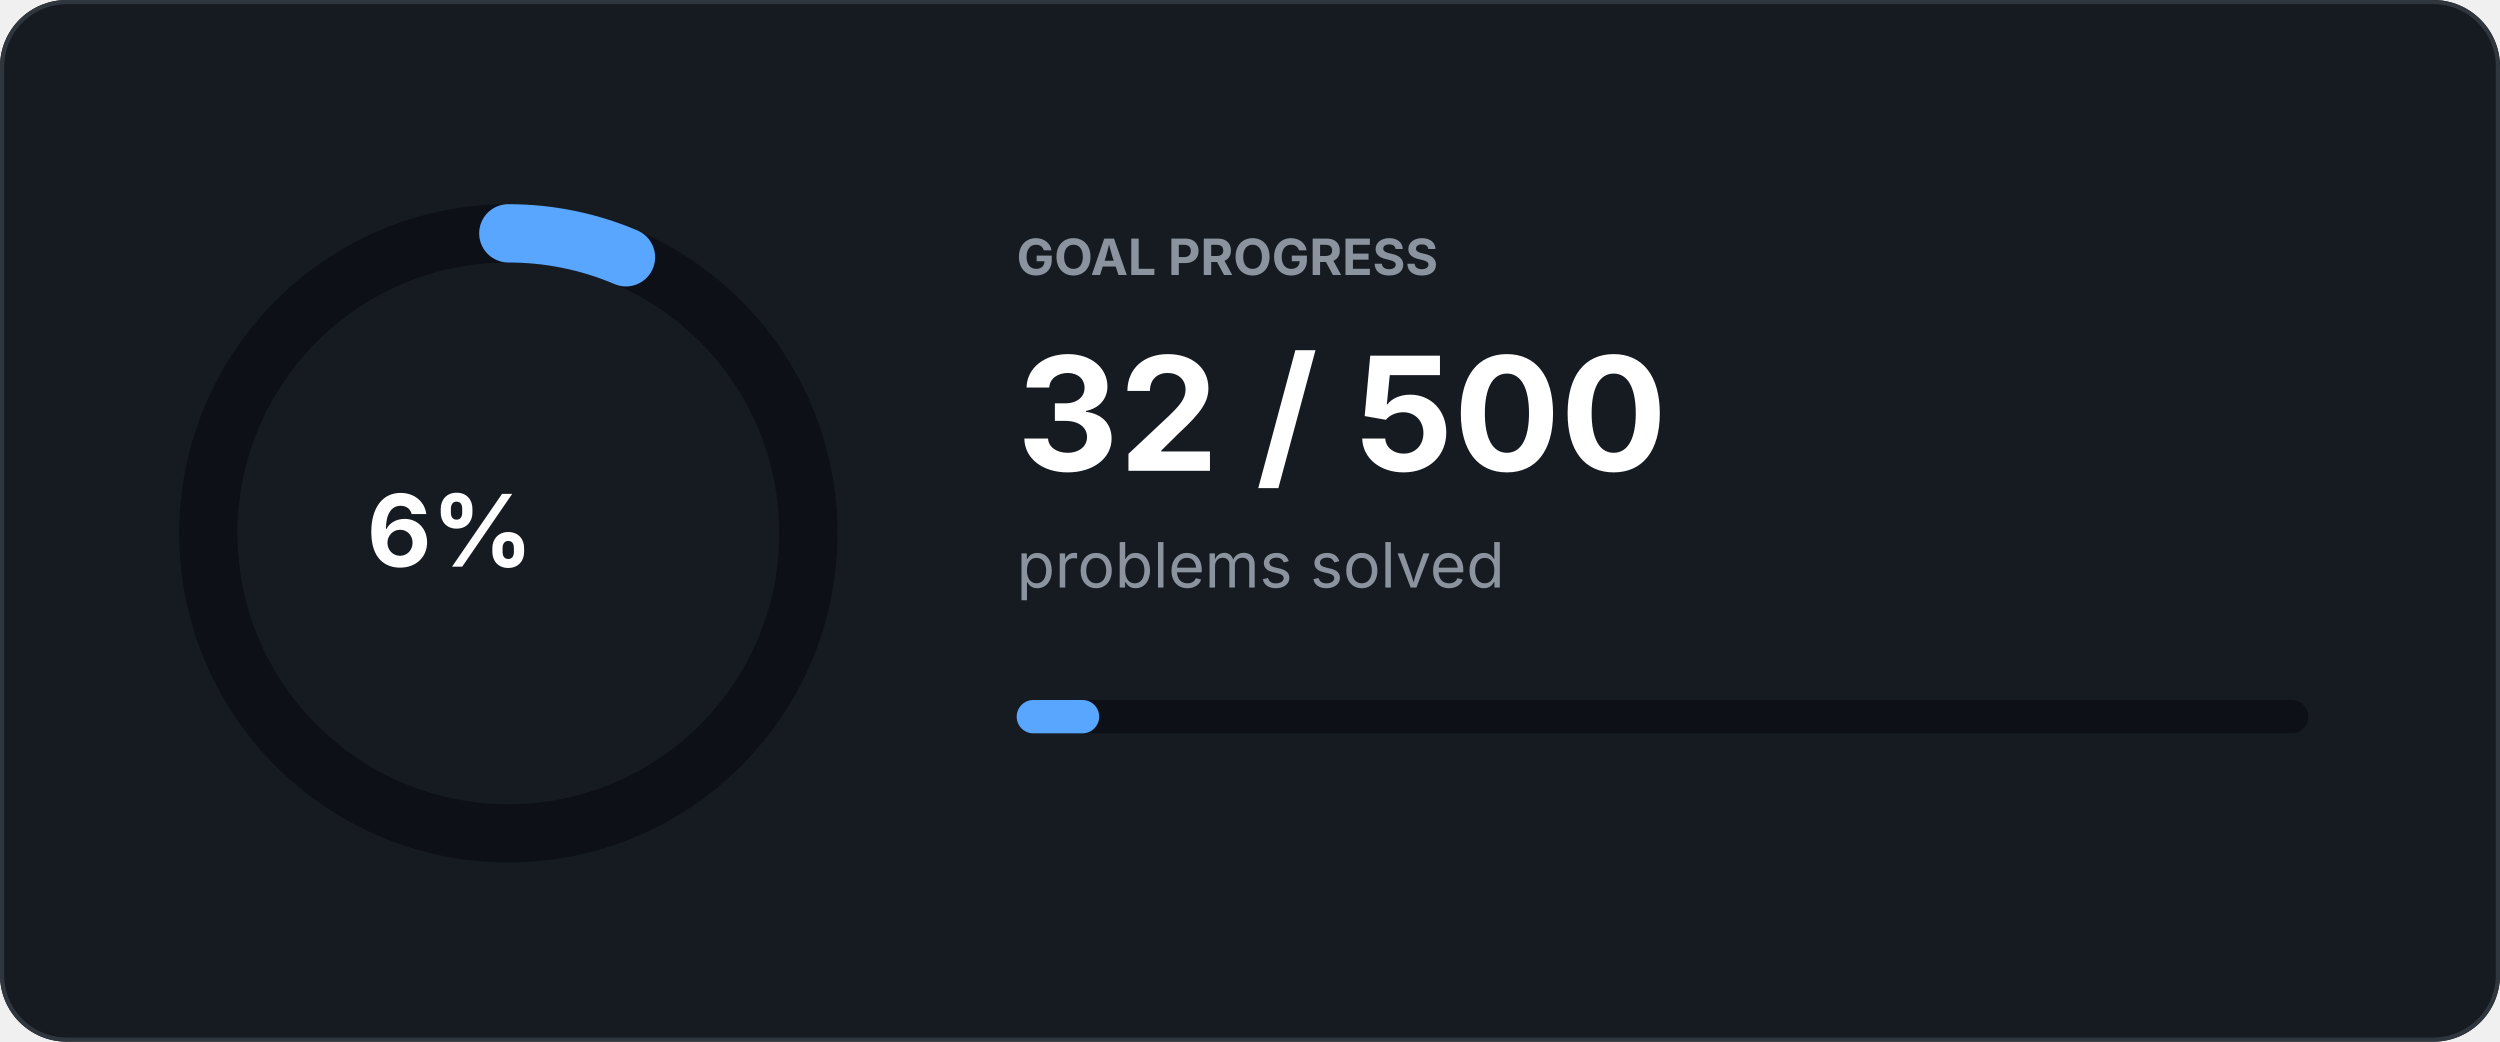
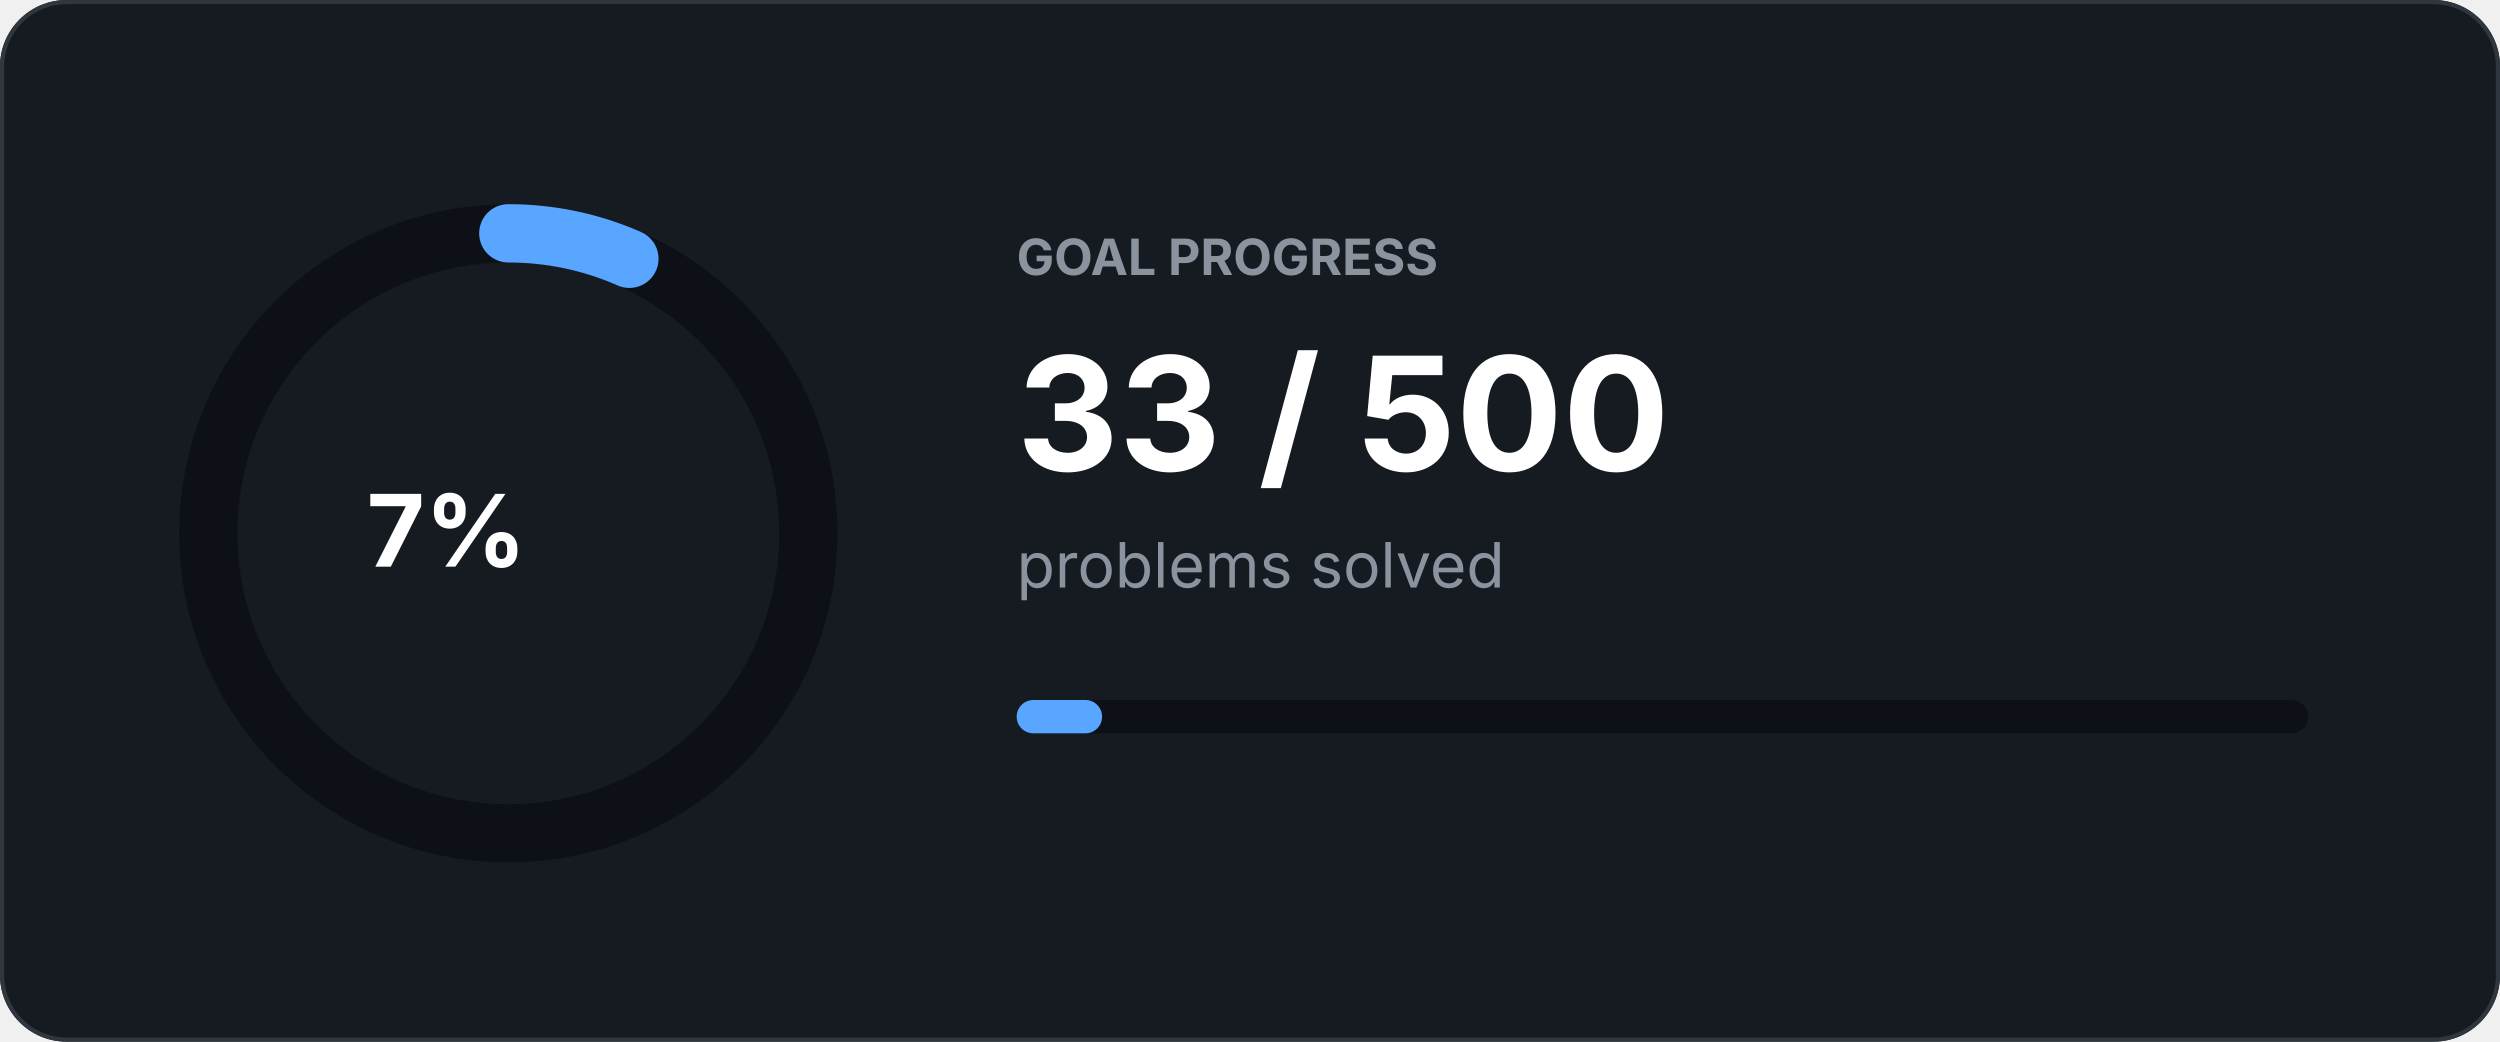
<svg xmlns="http://www.w3.org/2000/svg" width="600" height="250" viewBox="0 0 600 250">
  <rect width="100%" height="100%" rx="16" fill="#161B22" />
  <rect x="0.5" y="0.5" width="599" height="249" rx="15.5" fill="none" stroke="#30363D" />
  <circle cx="122" cy="128" r="72" fill="none" stroke="#0D1117" stroke-width="14" />
-   <circle cx="122" cy="128" r="72" fill="none" stroke="#58A6FF" stroke-width="14" stroke-linecap="round" transform="rotate(-90 122 128)" stroke-dasharray="29.0 452.4" />
-   <text x="88" y="136" fill="#FFFFFF" font-family="-apple-system,BlinkMacSystemFont,Segoe UI,sans-serif" font-size="24" font-weight="700">6%</text>
+   <circle cx="122" cy="128" r="72" fill="none" stroke="#58A6FF" stroke-width="14" stroke-linecap="round" transform="rotate(-90 122 128)" stroke-dasharray="29.9 452.4" />
+   <text x="88" y="136" fill="#FFFFFF" font-family="-apple-system,BlinkMacSystemFont,Segoe UI,sans-serif" font-size="24" font-weight="700">7%</text>
  <text x="244" y="66" fill="#8B949E" font-family="-apple-system,BlinkMacSystemFont,Segoe UI,sans-serif" font-size="12" font-weight="700">GOAL PROGRESS</text>
-   <text x="244" y="113" fill="#FFFFFF" font-family="-apple-system,BlinkMacSystemFont,Segoe UI,sans-serif" font-size="38" font-weight="700">32 / 500</text>
+   <text x="244" y="113" fill="#FFFFFF" font-family="-apple-system,BlinkMacSystemFont,Segoe UI,sans-serif" font-size="38" font-weight="700">33 / 500</text>
  <text x="244" y="141" fill="#8B949E" font-family="-apple-system,BlinkMacSystemFont,Segoe UI,sans-serif" font-size="15" font-weight="400">problems solved</text>
  <rect x="244" y="168" width="310" height="8" rx="4" fill="#0D1117" />
-   <rect x="244" y="168" width="19.8" height="8" rx="4" fill="#58A6FF" />
+   <rect x="244" y="168" width="20.5" height="8" rx="4" fill="#58A6FF" />
</svg>
